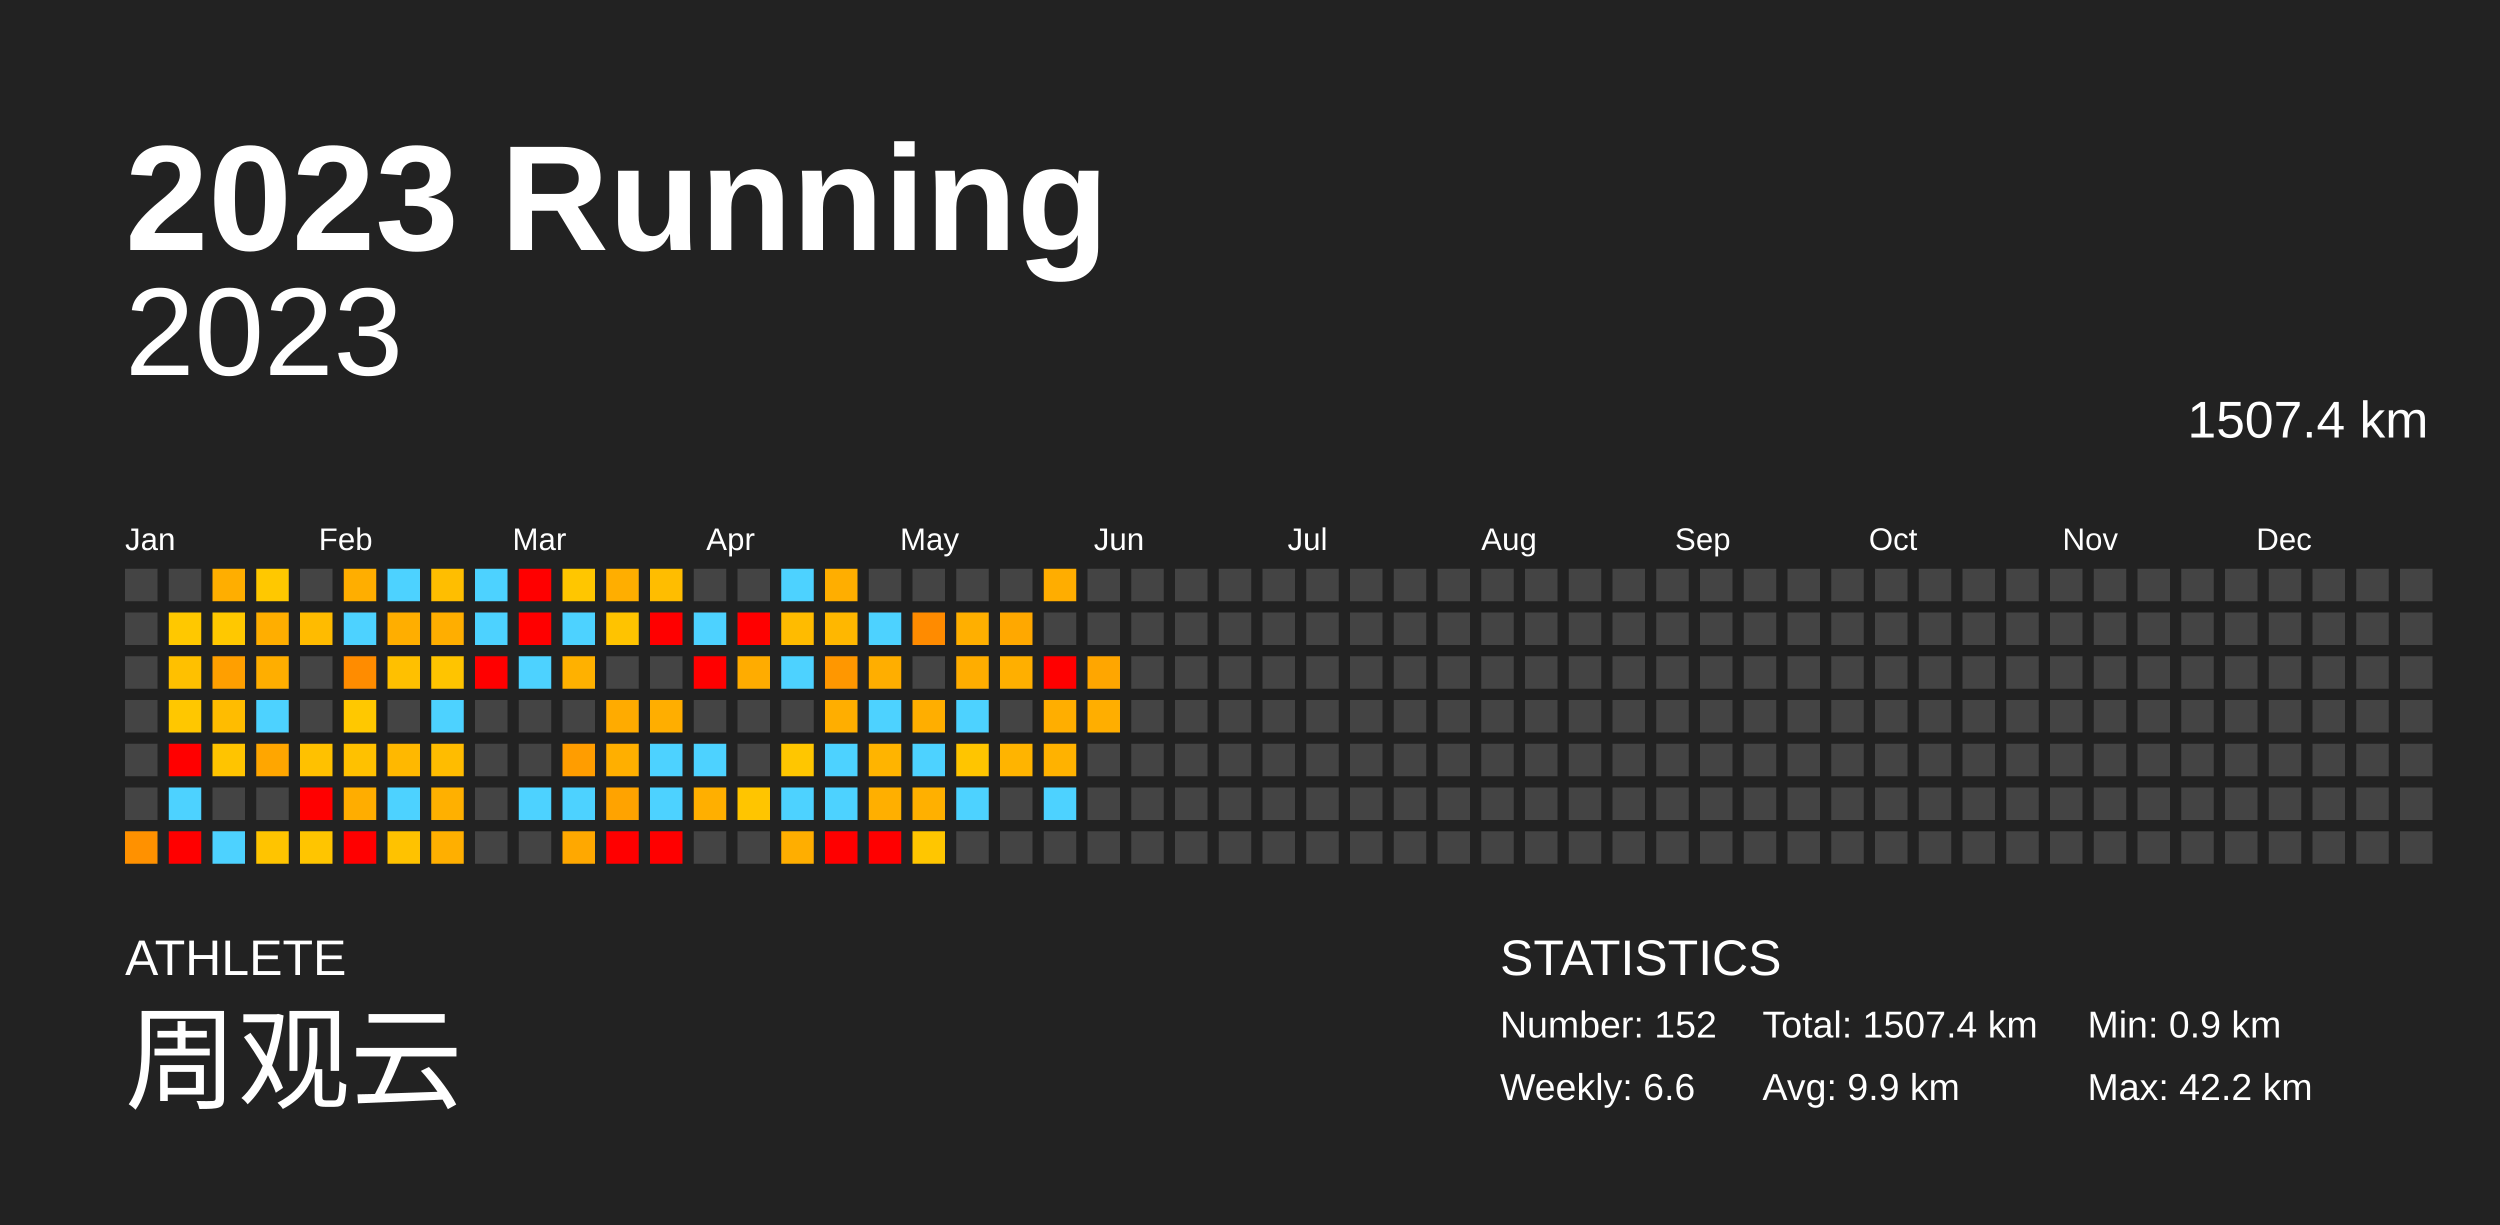
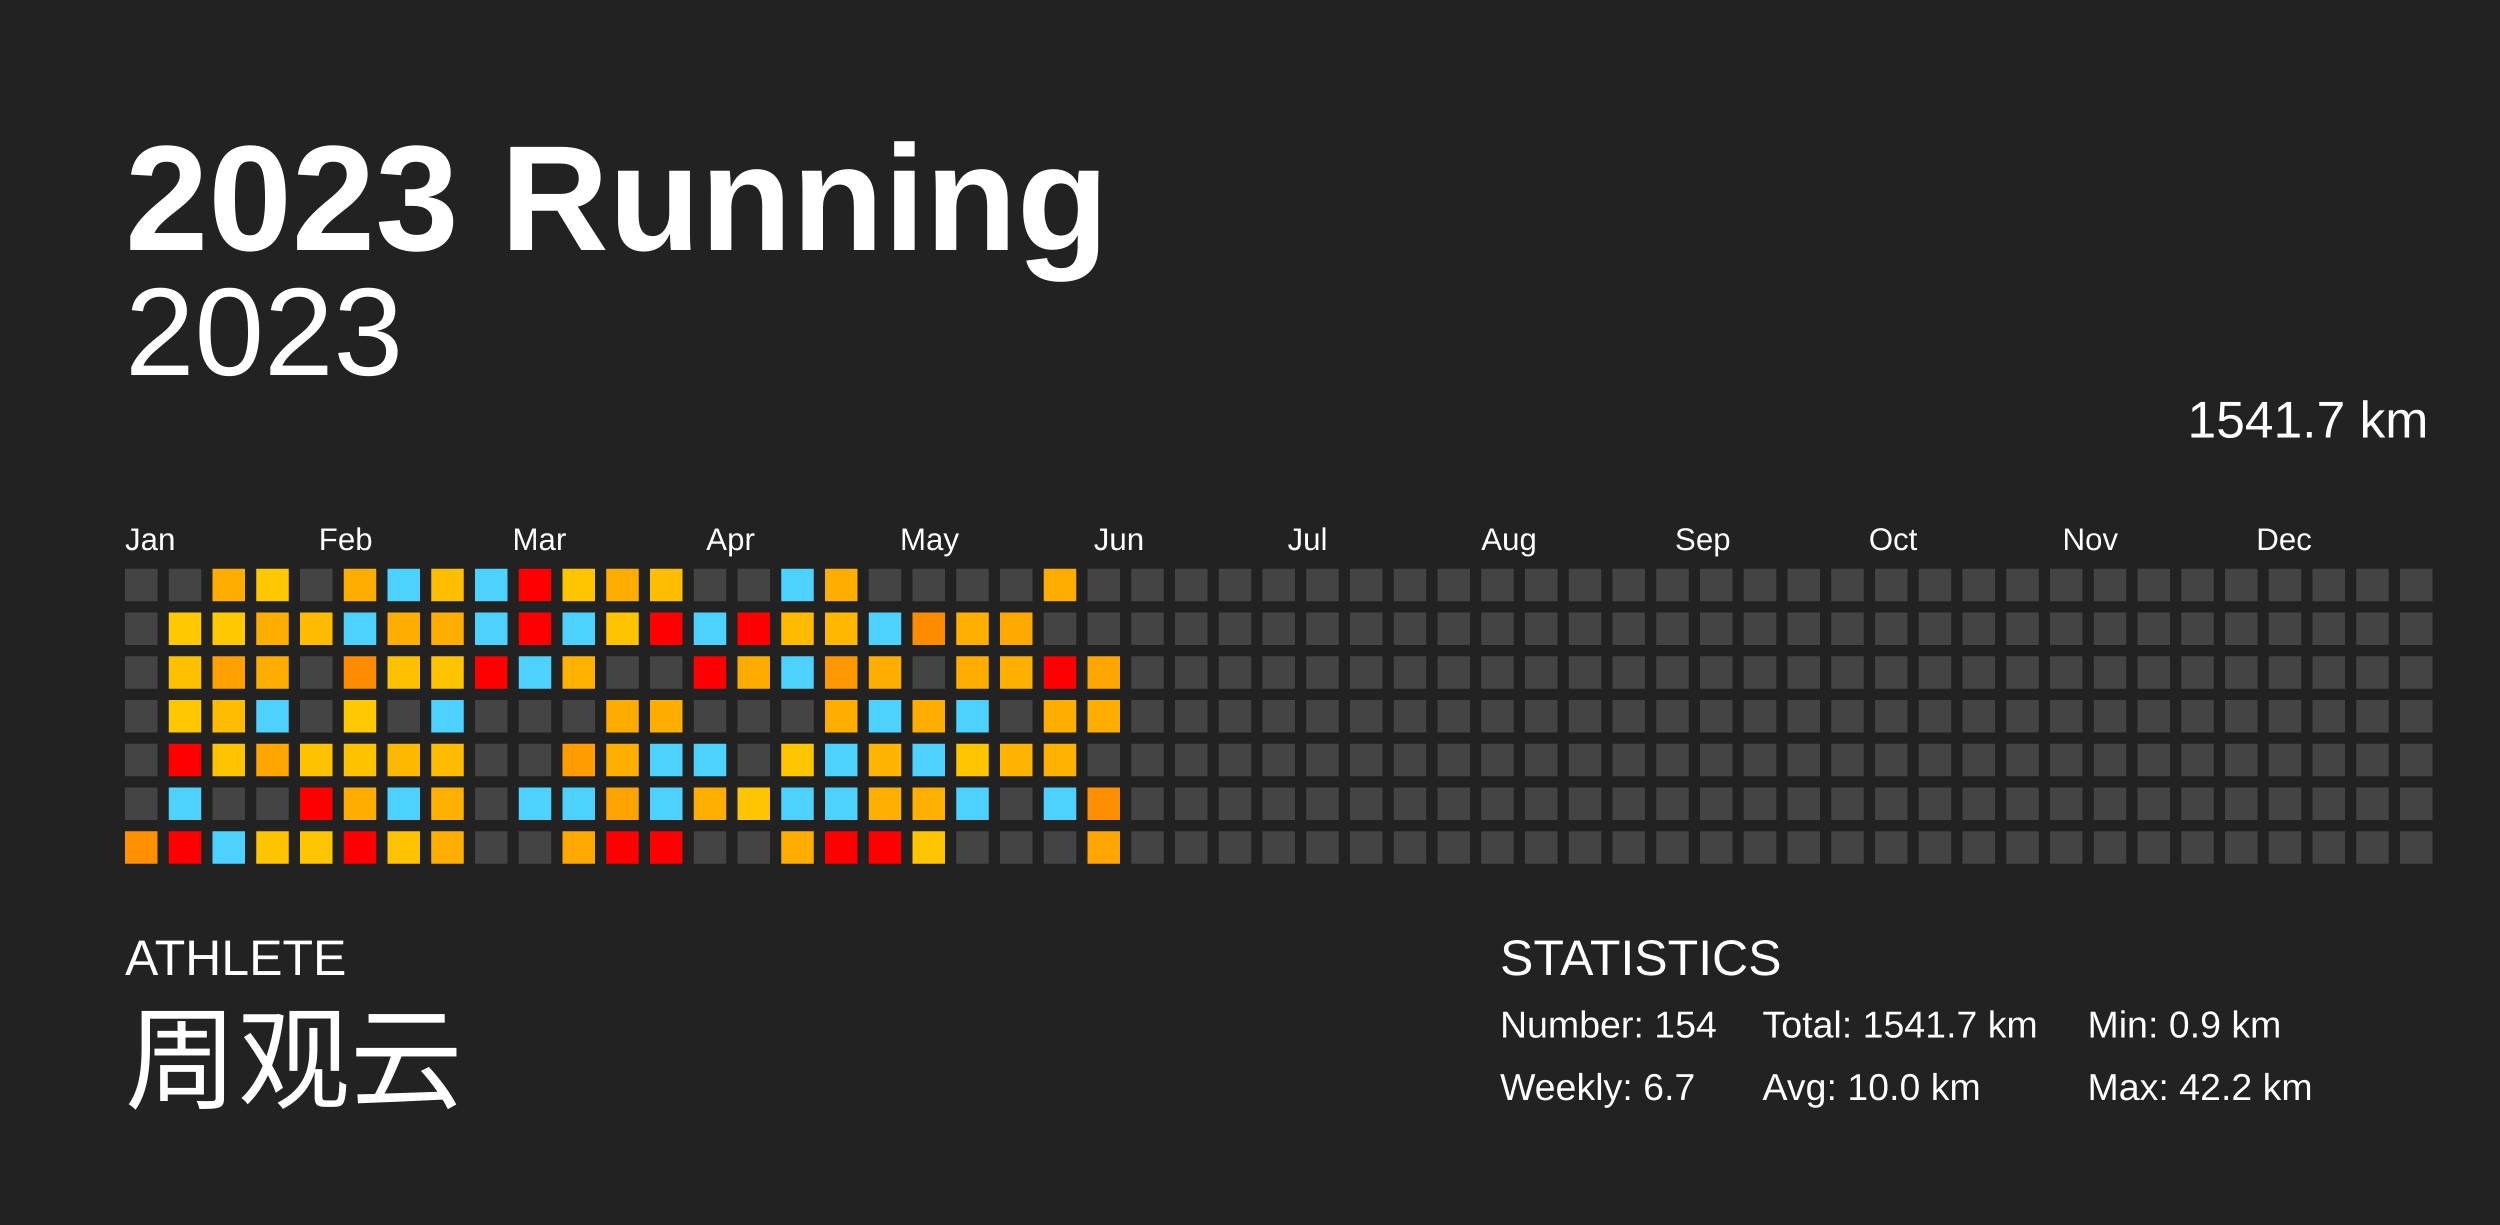
<svg xmlns="http://www.w3.org/2000/svg" baseProfile="full" height="98mm" version="1.1" viewBox="0,0,200,98" width="200mm">
  <defs />
  <rect fill="#222222" height="98" width="200" x="0" y="0" />
  <text fill="#FFFFFF" style="font-size:12px; font-family:Arial; font-weight:bold;" x="10" y="20">2023 Running</text>
  <text fill="#FFFFFF" style="font-size:4px; font-family:Arial" x="10" y="78">ATHLETE</text>
  <text fill="#FFFFFF" style="font-size:9px; font-family:Arial" x="10" y="88">周观云</text>
  <text fill="#FFFFFF" style="font-size:4px; font-family:Arial" x="120" y="78">STATISTICS</text>
-   <text fill="#FFFFFF" style="font-size:3px; font-family:Arial" x="120" y="83">Number: 152</text>
-   <text fill="#FFFFFF" style="font-size:3px; font-family:Arial" x="120" y="88">Weekly: 6.6</text>
-   <text fill="#FFFFFF" style="font-size:3px; font-family:Arial" x="141" y="83">Total: 1507.4 km</text>
-   <text fill="#FFFFFF" style="font-size:3px; font-family:Arial" x="141" y="88">Avg: 9.9 km</text>
+   <text fill="#FFFFFF" style="font-size:3px; font-family:Arial" x="120" y="83">Number: 154</text>
+   <text fill="#FFFFFF" style="font-size:3px; font-family:Arial" x="120" y="88">Weekly: 6.7</text>
+   <text fill="#FFFFFF" style="font-size:3px; font-family:Arial" x="141" y="83">Total: 1541.7 km</text>
+   <text fill="#FFFFFF" style="font-size:3px; font-family:Arial" x="141" y="88">Avg: 10.0 km</text>
  <text fill="#FFFFFF" style="font-size:3px; font-family:Arial" x="167" y="83">Min: 0.9 km</text>
  <text fill="#FFFFFF" style="font-size:3px; font-family:Arial" x="167" y="88">Max: 42.2 km</text>
  <text alignment-baseline="hanging" fill="#FFFFFF" style="font-size:10.0px; font-family:Arial;" x="10" y="30">2023</text>
-   <text alignment-baseline="hanging" fill="#FFFFFF" style="font-size:4.125px; font-family:Arial;" x="175" y="35">1507.4 km</text>
+   <text alignment-baseline="hanging" fill="#FFFFFF" style="font-size:4.125px; font-family:Arial;" x="175" y="35">1541.7 km</text>
  <text fill="#FFFFFF" style="font-size:2.5px; font-family:Arial" x="10.0" y="44">Jan</text>
  <text fill="#FFFFFF" style="font-size:2.5px; font-family:Arial" x="25.5" y="44">Feb</text>
  <text fill="#FFFFFF" style="font-size:2.5px; font-family:Arial" x="41.0" y="44">Mar</text>
  <text fill="#FFFFFF" style="font-size:2.5px; font-family:Arial" x="56.5" y="44">Apr</text>
  <text fill="#FFFFFF" style="font-size:2.5px; font-family:Arial" x="72.0" y="44">May</text>
  <text fill="#FFFFFF" style="font-size:2.5px; font-family:Arial" x="87.5" y="44">Jun</text>
  <text fill="#FFFFFF" style="font-size:2.5px; font-family:Arial" x="103.0" y="44">Jul</text>
  <text fill="#FFFFFF" style="font-size:2.5px; font-family:Arial" x="118.5" y="44">Aug</text>
  <text fill="#FFFFFF" style="font-size:2.5px; font-family:Arial" x="134.0" y="44">Sep</text>
  <text fill="#FFFFFF" style="font-size:2.5px; font-family:Arial" x="149.5" y="44">Oct</text>
  <text fill="#FFFFFF" style="font-size:2.5px; font-family:Arial" x="165.0" y="44">Nov</text>
  <text fill="#FFFFFF" style="font-size:2.5px; font-family:Arial" x="180.5" y="44">Dec</text>
  <rect fill="#444444" height="2.6" width="2.6" x="10.0" y="45.5" />
  <rect fill="#444444" height="2.6" width="2.6" x="10.0" y="49.0" />
  <rect fill="#444444" height="2.6" width="2.6" x="10.0" y="52.5" />
  <rect fill="#444444" height="2.6" width="2.6" x="10.0" y="56.0" />
  <rect fill="#444444" height="2.6" width="2.6" x="10.0" y="59.5" />
  <rect fill="#444444" height="2.6" width="2.6" x="10.0" y="63.0" />
  <rect fill="#ff9100" height="2.6" width="2.6" x="10.0" y="66.5" />
  <rect fill="#444444" height="2.6" width="2.6" x="13.5" y="45.5" />
  <rect fill="#ffc800" height="2.6" width="2.6" x="13.5" y="49.0" />
  <rect fill="#ffc000" height="2.6" width="2.6" x="13.5" y="52.5" />
  <rect fill="#ffc700" height="2.6" width="2.6" x="13.5" y="56.0" />
  <rect fill="red" height="2.6" width="2.6" x="13.5" y="59.5" />
  <rect fill="#4dd2ff" height="2.6" width="2.6" x="13.5" y="63.0" />
  <rect fill="red" height="2.6" width="2.6" x="13.5" y="66.5" />
  <rect fill="#ffae00" height="2.6" width="2.6" x="17.0" y="45.5" />
  <rect fill="#ffc800" height="2.6" width="2.6" x="17.0" y="49.0" />
  <rect fill="#ff9f00" height="2.6" width="2.6" x="17.0" y="52.5" />
  <rect fill="#ffbc00" height="2.6" width="2.6" x="17.0" y="56.0" />
  <rect fill="#ffc400" height="2.6" width="2.6" x="17.0" y="59.5" />
  <rect fill="#444444" height="2.6" width="2.6" x="17.0" y="63.0" />
  <rect fill="#4dd2ff" height="2.6" width="2.6" x="17.0" y="66.5" />
  <rect fill="#ffc800" height="2.6" width="2.6" x="20.5" y="45.5" />
  <rect fill="#ffae00" height="2.6" width="2.6" x="20.5" y="49.0" />
  <rect fill="#ffae00" height="2.6" width="2.6" x="20.5" y="52.5" />
  <rect fill="#4dd2ff" height="2.6" width="2.6" x="20.5" y="56.0" />
  <rect fill="#ffa600" height="2.6" width="2.6" x="20.5" y="59.5" />
  <rect fill="#444444" height="2.6" width="2.6" x="20.5" y="63.0" />
  <rect fill="#ffc400" height="2.6" width="2.6" x="20.5" y="66.5" />
  <rect fill="#444444" height="2.6" width="2.6" x="24.0" y="45.5" />
  <rect fill="#ffbb00" height="2.6" width="2.6" x="24.0" y="49.0" />
  <rect fill="#444444" height="2.6" width="2.6" x="24.0" y="52.5" />
  <rect fill="#444444" height="2.6" width="2.6" x="24.0" y="56.0" />
  <rect fill="#ffc100" height="2.6" width="2.6" x="24.0" y="59.5" />
  <rect fill="red" height="2.6" width="2.6" x="24.0" y="63.0" />
  <rect fill="#ffc500" height="2.6" width="2.6" x="24.0" y="66.5" />
  <rect fill="#ffae00" height="2.6" width="2.6" x="27.5" y="45.5" />
  <rect fill="#4dd2ff" height="2.6" width="2.6" x="27.5" y="49.0" />
  <rect fill="#ff8c00" height="2.6" width="2.6" x="27.5" y="52.5" />
  <rect fill="#ffc800" height="2.6" width="2.6" x="27.5" y="56.0" />
  <rect fill="#ffc100" height="2.6" width="2.6" x="27.5" y="59.5" />
  <rect fill="#ffad00" height="2.6" width="2.6" x="27.5" y="63.0" />
  <rect fill="red" height="2.6" width="2.6" x="27.5" y="66.5" />
  <rect fill="#4dd2ff" height="2.6" width="2.6" x="31.0" y="45.5" />
  <rect fill="#ffae00" height="2.6" width="2.6" x="31.0" y="49.0" />
  <rect fill="#ffc000" height="2.6" width="2.6" x="31.0" y="52.5" />
  <rect fill="#444444" height="2.6" width="2.6" x="31.0" y="56.0" />
  <rect fill="#ffb800" height="2.6" width="2.6" x="31.0" y="59.5" />
  <rect fill="#4dd2ff" height="2.6" width="2.6" x="31.0" y="63.0" />
  <rect fill="#ffc200" height="2.6" width="2.6" x="31.0" y="66.5" />
  <rect fill="#ffbe00" height="2.6" width="2.6" x="34.5" y="45.5" />
  <rect fill="#ffae00" height="2.6" width="2.6" x="34.5" y="49.0" />
  <rect fill="#ffc400" height="2.6" width="2.6" x="34.5" y="52.5" />
  <rect fill="#4dd2ff" height="2.6" width="2.6" x="34.5" y="56.0" />
  <rect fill="#ffbc00" height="2.6" width="2.6" x="34.5" y="59.5" />
  <rect fill="#ffb000" height="2.6" width="2.6" x="34.5" y="63.0" />
  <rect fill="#ffaf00" height="2.6" width="2.6" x="34.5" y="66.5" />
  <rect fill="#4dd2ff" height="2.6" width="2.6" x="38.0" y="45.5" />
  <rect fill="#4dd2ff" height="2.6" width="2.6" x="38.0" y="49.0" />
  <rect fill="red" height="2.6" width="2.6" x="38.0" y="52.5" />
  <rect fill="#444444" height="2.6" width="2.6" x="38.0" y="56.0" />
  <rect fill="#444444" height="2.6" width="2.6" x="38.0" y="59.5" />
  <rect fill="#444444" height="2.6" width="2.6" x="38.0" y="63.0" />
  <rect fill="#444444" height="2.6" width="2.6" x="38.0" y="66.5" />
  <rect fill="red" height="2.6" width="2.6" x="41.5" y="45.5" />
  <rect fill="red" height="2.6" width="2.6" x="41.5" y="49.0" />
  <rect fill="#4dd2ff" height="2.6" width="2.6" x="41.5" y="52.5" />
  <rect fill="#444444" height="2.6" width="2.6" x="41.5" y="56.0" />
  <rect fill="#444444" height="2.6" width="2.6" x="41.5" y="59.5" />
  <rect fill="#4dd2ff" height="2.6" width="2.6" x="41.5" y="63.0" />
  <rect fill="#444444" height="2.6" width="2.6" x="41.5" y="66.5" />
  <rect fill="#ffc600" height="2.6" width="2.6" x="45.0" y="45.5" />
  <rect fill="#4dd2ff" height="2.6" width="2.6" x="45.0" y="49.0" />
  <rect fill="#ffb100" height="2.6" width="2.6" x="45.0" y="52.5" />
  <rect fill="#444444" height="2.6" width="2.6" x="45.0" y="56.0" />
  <rect fill="#ff9d00" height="2.6" width="2.6" x="45.0" y="59.5" />
  <rect fill="#4dd2ff" height="2.6" width="2.6" x="45.0" y="63.0" />
  <rect fill="#ffa800" height="2.6" width="2.6" x="45.0" y="66.5" />
  <rect fill="#ffae00" height="2.6" width="2.6" x="48.5" y="45.5" />
  <rect fill="#ffc300" height="2.6" width="2.6" x="48.5" y="49.0" />
  <rect fill="#444444" height="2.6" width="2.6" x="48.5" y="52.5" />
  <rect fill="#ffab00" height="2.6" width="2.6" x="48.5" y="56.0" />
  <rect fill="#ffaf00" height="2.6" width="2.6" x="48.5" y="59.5" />
  <rect fill="#ffa300" height="2.6" width="2.6" x="48.5" y="63.0" />
  <rect fill="red" height="2.6" width="2.6" x="48.5" y="66.5" />
  <rect fill="#ffbd00" height="2.6" width="2.6" x="52.0" y="45.5" />
  <rect fill="red" height="2.6" width="2.6" x="52.0" y="49.0" />
  <rect fill="#444444" height="2.6" width="2.6" x="52.0" y="52.5" />
  <rect fill="#ffae00" height="2.6" width="2.6" x="52.0" y="56.0" />
  <rect fill="#4dd2ff" height="2.6" width="2.6" x="52.0" y="59.5" />
  <rect fill="#4dd2ff" height="2.6" width="2.6" x="52.0" y="63.0" />
  <rect fill="red" height="2.6" width="2.6" x="52.0" y="66.5" />
  <rect fill="#444444" height="2.6" width="2.6" x="55.5" y="45.5" />
  <rect fill="#4dd2ff" height="2.6" width="2.6" x="55.5" y="49.0" />
  <rect fill="red" height="2.6" width="2.6" x="55.5" y="52.5" />
  <rect fill="#444444" height="2.6" width="2.6" x="55.5" y="56.0" />
  <rect fill="#4dd2ff" height="2.6" width="2.6" x="55.5" y="59.5" />
  <rect fill="#ffaf00" height="2.6" width="2.6" x="55.5" y="63.0" />
  <rect fill="#444444" height="2.6" width="2.6" x="55.5" y="66.5" />
  <rect fill="#444444" height="2.6" width="2.6" x="59.0" y="45.5" />
  <rect fill="red" height="2.6" width="2.6" x="59.0" y="49.0" />
  <rect fill="#ffac00" height="2.6" width="2.6" x="59.0" y="52.5" />
  <rect fill="#444444" height="2.6" width="2.6" x="59.0" y="56.0" />
  <rect fill="#444444" height="2.6" width="2.6" x="59.0" y="59.5" />
  <rect fill="#ffc500" height="2.6" width="2.6" x="59.0" y="63.0" />
  <rect fill="#444444" height="2.6" width="2.6" x="59.0" y="66.5" />
  <rect fill="#4dd2ff" height="2.6" width="2.6" x="62.5" y="45.5" />
  <rect fill="#ffbb00" height="2.6" width="2.6" x="62.5" y="49.0" />
  <rect fill="#4dd2ff" height="2.6" width="2.6" x="62.5" y="52.5" />
  <rect fill="#444444" height="2.6" width="2.6" x="62.5" y="56.0" />
  <rect fill="#ffc600" height="2.6" width="2.6" x="62.5" y="59.5" />
  <rect fill="#4dd2ff" height="2.6" width="2.6" x="62.5" y="63.0" />
  <rect fill="#ffae00" height="2.6" width="2.6" x="62.5" y="66.5" />
  <rect fill="#ffae00" height="2.6" width="2.6" x="66.0" y="45.5" />
  <rect fill="#ffb700" height="2.6" width="2.6" x="66.0" y="49.0" />
  <rect fill="#ff9700" height="2.6" width="2.6" x="66.0" y="52.5" />
  <rect fill="#ffae00" height="2.6" width="2.6" x="66.0" y="56.0" />
  <rect fill="#4dd2ff" height="2.6" width="2.6" x="66.0" y="59.5" />
  <rect fill="#4dd2ff" height="2.6" width="2.6" x="66.0" y="63.0" />
  <rect fill="red" height="2.6" width="2.6" x="66.0" y="66.5" />
  <rect fill="#444444" height="2.6" width="2.6" x="69.5" y="45.5" />
  <rect fill="#4dd2ff" height="2.6" width="2.6" x="69.5" y="49.0" />
  <rect fill="#ffae00" height="2.6" width="2.6" x="69.5" y="52.5" />
  <rect fill="#4dd2ff" height="2.6" width="2.6" x="69.5" y="56.0" />
  <rect fill="#ffb400" height="2.6" width="2.6" x="69.5" y="59.5" />
  <rect fill="#ffaf00" height="2.6" width="2.6" x="69.5" y="63.0" />
  <rect fill="red" height="2.6" width="2.6" x="69.5" y="66.5" />
  <rect fill="#444444" height="2.6" width="2.6" x="73.0" y="45.5" />
  <rect fill="#ff8b00" height="2.6" width="2.6" x="73.0" y="49.0" />
  <rect fill="#444444" height="2.6" width="2.6" x="73.0" y="52.5" />
  <rect fill="#ffae00" height="2.6" width="2.6" x="73.0" y="56.0" />
  <rect fill="#4dd2ff" height="2.6" width="2.6" x="73.0" y="59.5" />
  <rect fill="#ffb000" height="2.6" width="2.6" x="73.0" y="63.0" />
  <rect fill="#ffc600" height="2.6" width="2.6" x="73.0" y="66.5" />
  <rect fill="#444444" height="2.6" width="2.6" x="76.5" y="45.5" />
  <rect fill="#ffaf00" height="2.6" width="2.6" x="76.5" y="49.0" />
  <rect fill="#ffad00" height="2.6" width="2.6" x="76.5" y="52.5" />
  <rect fill="#4dd2ff" height="2.6" width="2.6" x="76.5" y="56.0" />
  <rect fill="#ffc500" height="2.6" width="2.6" x="76.5" y="59.5" />
  <rect fill="#4dd2ff" height="2.6" width="2.6" x="76.5" y="63.0" />
  <rect fill="#444444" height="2.6" width="2.6" x="76.5" y="66.5" />
  <rect fill="#444444" height="2.6" width="2.6" x="80.0" y="45.5" />
  <rect fill="#ffa800" height="2.6" width="2.6" x="80.0" y="49.0" />
  <rect fill="#ffaf00" height="2.6" width="2.6" x="80.0" y="52.5" />
  <rect fill="#444444" height="2.6" width="2.6" x="80.0" y="56.0" />
  <rect fill="#ffb400" height="2.6" width="2.6" x="80.0" y="59.5" />
  <rect fill="#444444" height="2.6" width="2.6" x="80.0" y="63.0" />
  <rect fill="#444444" height="2.6" width="2.6" x="80.0" y="66.5" />
  <rect fill="#ffad00" height="2.6" width="2.6" x="83.5" y="45.5" />
  <rect fill="#444444" height="2.6" width="2.6" x="83.5" y="49.0" />
  <rect fill="red" height="2.6" width="2.6" x="83.5" y="52.5" />
  <rect fill="#ffae00" height="2.6" width="2.6" x="83.5" y="56.0" />
  <rect fill="#ffb200" height="2.6" width="2.6" x="83.5" y="59.5" />
  <rect fill="#4dd2ff" height="2.6" width="2.6" x="83.5" y="63.0" />
  <rect fill="#444444" height="2.6" width="2.6" x="83.5" y="66.5" />
  <rect fill="#444444" height="2.6" width="2.6" x="87.0" y="45.5" />
  <rect fill="#444444" height="2.6" width="2.6" x="87.0" y="49.0" />
  <rect fill="#ffa600" height="2.6" width="2.6" x="87.0" y="52.5" />
  <rect fill="#ffae00" height="2.6" width="2.6" x="87.0" y="56.0" />
  <rect fill="#444444" height="2.6" width="2.6" x="87.0" y="59.5" />
-   <rect fill="#444444" height="2.6" width="2.6" x="87.0" y="63.0" />
-   <rect fill="#444444" height="2.6" width="2.6" x="87.0" y="66.5" />
+   <rect fill="#ff8f00" height="2.6" width="2.6" x="87.0" y="63.0" />
+   <rect fill="#ffa700" height="2.6" width="2.6" x="87.0" y="66.5" />
  <rect fill="#444444" height="2.6" width="2.6" x="90.5" y="45.5" />
  <rect fill="#444444" height="2.6" width="2.6" x="90.5" y="49.0" />
  <rect fill="#444444" height="2.6" width="2.6" x="90.5" y="52.5" />
  <rect fill="#444444" height="2.6" width="2.6" x="90.5" y="56.0" />
  <rect fill="#444444" height="2.6" width="2.6" x="90.5" y="59.5" />
  <rect fill="#444444" height="2.6" width="2.6" x="90.5" y="63.0" />
  <rect fill="#444444" height="2.6" width="2.6" x="90.5" y="66.5" />
  <rect fill="#444444" height="2.6" width="2.6" x="94.0" y="45.5" />
  <rect fill="#444444" height="2.6" width="2.6" x="94.0" y="49.0" />
  <rect fill="#444444" height="2.6" width="2.6" x="94.0" y="52.5" />
  <rect fill="#444444" height="2.6" width="2.6" x="94.0" y="56.0" />
  <rect fill="#444444" height="2.6" width="2.6" x="94.0" y="59.5" />
  <rect fill="#444444" height="2.6" width="2.6" x="94.0" y="63.0" />
  <rect fill="#444444" height="2.6" width="2.6" x="94.0" y="66.5" />
  <rect fill="#444444" height="2.6" width="2.6" x="97.5" y="45.5" />
  <rect fill="#444444" height="2.6" width="2.6" x="97.5" y="49.0" />
  <rect fill="#444444" height="2.6" width="2.6" x="97.5" y="52.5" />
  <rect fill="#444444" height="2.6" width="2.6" x="97.5" y="56.0" />
  <rect fill="#444444" height="2.6" width="2.6" x="97.5" y="59.5" />
  <rect fill="#444444" height="2.6" width="2.6" x="97.5" y="63.0" />
  <rect fill="#444444" height="2.6" width="2.6" x="97.5" y="66.5" />
  <rect fill="#444444" height="2.6" width="2.6" x="101.0" y="45.5" />
  <rect fill="#444444" height="2.6" width="2.6" x="101.0" y="49.0" />
  <rect fill="#444444" height="2.6" width="2.6" x="101.0" y="52.5" />
  <rect fill="#444444" height="2.6" width="2.6" x="101.0" y="56.0" />
  <rect fill="#444444" height="2.6" width="2.6" x="101.0" y="59.5" />
  <rect fill="#444444" height="2.6" width="2.6" x="101.0" y="63.0" />
  <rect fill="#444444" height="2.6" width="2.6" x="101.0" y="66.5" />
  <rect fill="#444444" height="2.6" width="2.6" x="104.5" y="45.5" />
  <rect fill="#444444" height="2.6" width="2.6" x="104.5" y="49.0" />
  <rect fill="#444444" height="2.6" width="2.6" x="104.5" y="52.5" />
  <rect fill="#444444" height="2.6" width="2.6" x="104.5" y="56.0" />
  <rect fill="#444444" height="2.6" width="2.6" x="104.5" y="59.5" />
  <rect fill="#444444" height="2.6" width="2.6" x="104.5" y="63.0" />
  <rect fill="#444444" height="2.6" width="2.6" x="104.5" y="66.5" />
  <rect fill="#444444" height="2.6" width="2.6" x="108.0" y="45.5" />
  <rect fill="#444444" height="2.6" width="2.6" x="108.0" y="49.0" />
  <rect fill="#444444" height="2.6" width="2.6" x="108.0" y="52.5" />
  <rect fill="#444444" height="2.6" width="2.6" x="108.0" y="56.0" />
  <rect fill="#444444" height="2.6" width="2.6" x="108.0" y="59.5" />
  <rect fill="#444444" height="2.6" width="2.6" x="108.0" y="63.0" />
  <rect fill="#444444" height="2.6" width="2.6" x="108.0" y="66.5" />
  <rect fill="#444444" height="2.6" width="2.6" x="111.5" y="45.5" />
  <rect fill="#444444" height="2.6" width="2.6" x="111.5" y="49.0" />
  <rect fill="#444444" height="2.6" width="2.6" x="111.5" y="52.5" />
  <rect fill="#444444" height="2.6" width="2.6" x="111.5" y="56.0" />
  <rect fill="#444444" height="2.6" width="2.6" x="111.5" y="59.5" />
  <rect fill="#444444" height="2.6" width="2.6" x="111.5" y="63.0" />
  <rect fill="#444444" height="2.6" width="2.6" x="111.5" y="66.5" />
  <rect fill="#444444" height="2.6" width="2.6" x="115.0" y="45.5" />
  <rect fill="#444444" height="2.6" width="2.6" x="115.0" y="49.0" />
  <rect fill="#444444" height="2.6" width="2.6" x="115.0" y="52.5" />
  <rect fill="#444444" height="2.6" width="2.6" x="115.0" y="56.0" />
  <rect fill="#444444" height="2.6" width="2.6" x="115.0" y="59.5" />
  <rect fill="#444444" height="2.6" width="2.6" x="115.0" y="63.0" />
  <rect fill="#444444" height="2.6" width="2.6" x="115.0" y="66.5" />
  <rect fill="#444444" height="2.6" width="2.6" x="118.5" y="45.5" />
  <rect fill="#444444" height="2.6" width="2.6" x="118.5" y="49.0" />
  <rect fill="#444444" height="2.6" width="2.6" x="118.5" y="52.5" />
  <rect fill="#444444" height="2.6" width="2.6" x="118.5" y="56.0" />
  <rect fill="#444444" height="2.6" width="2.6" x="118.5" y="59.5" />
  <rect fill="#444444" height="2.6" width="2.6" x="118.5" y="63.0" />
  <rect fill="#444444" height="2.6" width="2.6" x="118.5" y="66.5" />
  <rect fill="#444444" height="2.6" width="2.6" x="122.0" y="45.5" />
  <rect fill="#444444" height="2.6" width="2.6" x="122.0" y="49.0" />
  <rect fill="#444444" height="2.6" width="2.6" x="122.0" y="52.5" />
  <rect fill="#444444" height="2.6" width="2.6" x="122.0" y="56.0" />
  <rect fill="#444444" height="2.6" width="2.6" x="122.0" y="59.5" />
  <rect fill="#444444" height="2.6" width="2.6" x="122.0" y="63.0" />
  <rect fill="#444444" height="2.6" width="2.6" x="122.0" y="66.5" />
  <rect fill="#444444" height="2.6" width="2.6" x="125.5" y="45.5" />
  <rect fill="#444444" height="2.6" width="2.6" x="125.5" y="49.0" />
  <rect fill="#444444" height="2.6" width="2.6" x="125.5" y="52.5" />
  <rect fill="#444444" height="2.6" width="2.6" x="125.5" y="56.0" />
  <rect fill="#444444" height="2.6" width="2.6" x="125.5" y="59.5" />
  <rect fill="#444444" height="2.6" width="2.6" x="125.5" y="63.0" />
  <rect fill="#444444" height="2.6" width="2.6" x="125.5" y="66.5" />
  <rect fill="#444444" height="2.6" width="2.6" x="129.0" y="45.5" />
  <rect fill="#444444" height="2.6" width="2.6" x="129.0" y="49.0" />
  <rect fill="#444444" height="2.6" width="2.6" x="129.0" y="52.5" />
  <rect fill="#444444" height="2.6" width="2.6" x="129.0" y="56.0" />
  <rect fill="#444444" height="2.6" width="2.6" x="129.0" y="59.5" />
  <rect fill="#444444" height="2.6" width="2.6" x="129.0" y="63.0" />
  <rect fill="#444444" height="2.6" width="2.6" x="129.0" y="66.5" />
  <rect fill="#444444" height="2.6" width="2.6" x="132.5" y="45.5" />
  <rect fill="#444444" height="2.6" width="2.6" x="132.5" y="49.0" />
  <rect fill="#444444" height="2.6" width="2.6" x="132.5" y="52.5" />
  <rect fill="#444444" height="2.6" width="2.6" x="132.5" y="56.0" />
  <rect fill="#444444" height="2.6" width="2.6" x="132.5" y="59.5" />
  <rect fill="#444444" height="2.6" width="2.6" x="132.5" y="63.0" />
  <rect fill="#444444" height="2.6" width="2.6" x="132.5" y="66.5" />
  <rect fill="#444444" height="2.6" width="2.6" x="136.0" y="45.5" />
  <rect fill="#444444" height="2.6" width="2.6" x="136.0" y="49.0" />
  <rect fill="#444444" height="2.6" width="2.6" x="136.0" y="52.5" />
  <rect fill="#444444" height="2.6" width="2.6" x="136.0" y="56.0" />
  <rect fill="#444444" height="2.6" width="2.6" x="136.0" y="59.5" />
  <rect fill="#444444" height="2.6" width="2.6" x="136.0" y="63.0" />
  <rect fill="#444444" height="2.6" width="2.6" x="136.0" y="66.5" />
  <rect fill="#444444" height="2.6" width="2.6" x="139.5" y="45.5" />
  <rect fill="#444444" height="2.6" width="2.6" x="139.5" y="49.0" />
  <rect fill="#444444" height="2.6" width="2.6" x="139.5" y="52.5" />
  <rect fill="#444444" height="2.6" width="2.6" x="139.5" y="56.0" />
  <rect fill="#444444" height="2.6" width="2.6" x="139.5" y="59.5" />
  <rect fill="#444444" height="2.6" width="2.6" x="139.5" y="63.0" />
  <rect fill="#444444" height="2.6" width="2.6" x="139.5" y="66.5" />
  <rect fill="#444444" height="2.6" width="2.6" x="143.0" y="45.5" />
  <rect fill="#444444" height="2.6" width="2.6" x="143.0" y="49.0" />
  <rect fill="#444444" height="2.6" width="2.6" x="143.0" y="52.5" />
  <rect fill="#444444" height="2.6" width="2.6" x="143.0" y="56.0" />
  <rect fill="#444444" height="2.6" width="2.6" x="143.0" y="59.5" />
  <rect fill="#444444" height="2.6" width="2.6" x="143.0" y="63.0" />
  <rect fill="#444444" height="2.6" width="2.6" x="143.0" y="66.5" />
  <rect fill="#444444" height="2.6" width="2.6" x="146.5" y="45.5" />
  <rect fill="#444444" height="2.6" width="2.6" x="146.5" y="49.0" />
  <rect fill="#444444" height="2.6" width="2.6" x="146.5" y="52.5" />
  <rect fill="#444444" height="2.6" width="2.6" x="146.5" y="56.0" />
  <rect fill="#444444" height="2.6" width="2.6" x="146.5" y="59.5" />
  <rect fill="#444444" height="2.6" width="2.6" x="146.5" y="63.0" />
  <rect fill="#444444" height="2.6" width="2.6" x="146.5" y="66.5" />
  <rect fill="#444444" height="2.6" width="2.6" x="150.0" y="45.5" />
  <rect fill="#444444" height="2.6" width="2.6" x="150.0" y="49.0" />
  <rect fill="#444444" height="2.6" width="2.6" x="150.0" y="52.5" />
  <rect fill="#444444" height="2.6" width="2.6" x="150.0" y="56.0" />
  <rect fill="#444444" height="2.6" width="2.6" x="150.0" y="59.5" />
  <rect fill="#444444" height="2.6" width="2.6" x="150.0" y="63.0" />
  <rect fill="#444444" height="2.6" width="2.6" x="150.0" y="66.5" />
  <rect fill="#444444" height="2.6" width="2.6" x="153.5" y="45.5" />
  <rect fill="#444444" height="2.6" width="2.6" x="153.5" y="49.0" />
  <rect fill="#444444" height="2.6" width="2.6" x="153.5" y="52.5" />
  <rect fill="#444444" height="2.6" width="2.6" x="153.5" y="56.0" />
  <rect fill="#444444" height="2.6" width="2.6" x="153.5" y="59.5" />
  <rect fill="#444444" height="2.6" width="2.6" x="153.5" y="63.0" />
  <rect fill="#444444" height="2.6" width="2.6" x="153.5" y="66.5" />
  <rect fill="#444444" height="2.6" width="2.6" x="157.0" y="45.5" />
  <rect fill="#444444" height="2.6" width="2.6" x="157.0" y="49.0" />
  <rect fill="#444444" height="2.6" width="2.6" x="157.0" y="52.5" />
  <rect fill="#444444" height="2.6" width="2.6" x="157.0" y="56.0" />
  <rect fill="#444444" height="2.6" width="2.6" x="157.0" y="59.5" />
  <rect fill="#444444" height="2.6" width="2.6" x="157.0" y="63.0" />
  <rect fill="#444444" height="2.6" width="2.6" x="157.0" y="66.5" />
  <rect fill="#444444" height="2.6" width="2.6" x="160.5" y="45.5" />
  <rect fill="#444444" height="2.6" width="2.6" x="160.5" y="49.0" />
  <rect fill="#444444" height="2.6" width="2.6" x="160.5" y="52.5" />
  <rect fill="#444444" height="2.6" width="2.6" x="160.5" y="56.0" />
  <rect fill="#444444" height="2.6" width="2.6" x="160.5" y="59.5" />
  <rect fill="#444444" height="2.6" width="2.6" x="160.5" y="63.0" />
  <rect fill="#444444" height="2.6" width="2.6" x="160.5" y="66.5" />
  <rect fill="#444444" height="2.6" width="2.6" x="164.0" y="45.5" />
  <rect fill="#444444" height="2.6" width="2.6" x="164.0" y="49.0" />
  <rect fill="#444444" height="2.6" width="2.6" x="164.0" y="52.5" />
  <rect fill="#444444" height="2.6" width="2.6" x="164.0" y="56.0" />
  <rect fill="#444444" height="2.6" width="2.6" x="164.0" y="59.5" />
  <rect fill="#444444" height="2.6" width="2.6" x="164.0" y="63.0" />
  <rect fill="#444444" height="2.6" width="2.6" x="164.0" y="66.5" />
  <rect fill="#444444" height="2.6" width="2.6" x="167.5" y="45.5" />
  <rect fill="#444444" height="2.6" width="2.6" x="167.5" y="49.0" />
  <rect fill="#444444" height="2.6" width="2.6" x="167.5" y="52.5" />
  <rect fill="#444444" height="2.6" width="2.6" x="167.5" y="56.0" />
  <rect fill="#444444" height="2.6" width="2.6" x="167.5" y="59.5" />
  <rect fill="#444444" height="2.6" width="2.6" x="167.5" y="63.0" />
  <rect fill="#444444" height="2.6" width="2.6" x="167.5" y="66.5" />
  <rect fill="#444444" height="2.6" width="2.6" x="171.0" y="45.5" />
  <rect fill="#444444" height="2.6" width="2.6" x="171.0" y="49.0" />
  <rect fill="#444444" height="2.6" width="2.6" x="171.0" y="52.5" />
  <rect fill="#444444" height="2.6" width="2.6" x="171.0" y="56.0" />
  <rect fill="#444444" height="2.6" width="2.6" x="171.0" y="59.5" />
  <rect fill="#444444" height="2.6" width="2.6" x="171.0" y="63.0" />
  <rect fill="#444444" height="2.6" width="2.6" x="171.0" y="66.5" />
  <rect fill="#444444" height="2.6" width="2.6" x="174.5" y="45.5" />
  <rect fill="#444444" height="2.6" width="2.6" x="174.5" y="49.0" />
  <rect fill="#444444" height="2.6" width="2.6" x="174.5" y="52.5" />
  <rect fill="#444444" height="2.6" width="2.6" x="174.5" y="56.0" />
  <rect fill="#444444" height="2.6" width="2.6" x="174.5" y="59.5" />
  <rect fill="#444444" height="2.6" width="2.6" x="174.5" y="63.0" />
  <rect fill="#444444" height="2.6" width="2.6" x="174.5" y="66.5" />
  <rect fill="#444444" height="2.6" width="2.6" x="178.0" y="45.5" />
  <rect fill="#444444" height="2.6" width="2.6" x="178.0" y="49.0" />
  <rect fill="#444444" height="2.6" width="2.6" x="178.0" y="52.5" />
  <rect fill="#444444" height="2.6" width="2.6" x="178.0" y="56.0" />
  <rect fill="#444444" height="2.6" width="2.6" x="178.0" y="59.5" />
  <rect fill="#444444" height="2.6" width="2.6" x="178.0" y="63.0" />
  <rect fill="#444444" height="2.6" width="2.6" x="178.0" y="66.5" />
  <rect fill="#444444" height="2.6" width="2.6" x="181.5" y="45.5" />
  <rect fill="#444444" height="2.6" width="2.6" x="181.5" y="49.0" />
  <rect fill="#444444" height="2.6" width="2.6" x="181.5" y="52.5" />
  <rect fill="#444444" height="2.6" width="2.6" x="181.5" y="56.0" />
  <rect fill="#444444" height="2.6" width="2.6" x="181.5" y="59.5" />
  <rect fill="#444444" height="2.6" width="2.6" x="181.5" y="63.0" />
  <rect fill="#444444" height="2.6" width="2.6" x="181.5" y="66.5" />
  <rect fill="#444444" height="2.6" width="2.6" x="185.0" y="45.5" />
  <rect fill="#444444" height="2.6" width="2.6" x="185.0" y="49.0" />
  <rect fill="#444444" height="2.6" width="2.6" x="185.0" y="52.5" />
  <rect fill="#444444" height="2.6" width="2.6" x="185.0" y="56.0" />
  <rect fill="#444444" height="2.6" width="2.6" x="185.0" y="59.5" />
  <rect fill="#444444" height="2.6" width="2.6" x="185.0" y="63.0" />
  <rect fill="#444444" height="2.6" width="2.6" x="185.0" y="66.5" />
  <rect fill="#444444" height="2.6" width="2.6" x="188.5" y="45.5" />
  <rect fill="#444444" height="2.6" width="2.6" x="188.5" y="49.0" />
  <rect fill="#444444" height="2.6" width="2.6" x="188.5" y="52.5" />
  <rect fill="#444444" height="2.6" width="2.6" x="188.5" y="56.0" />
  <rect fill="#444444" height="2.6" width="2.6" x="188.5" y="59.5" />
  <rect fill="#444444" height="2.6" width="2.6" x="188.5" y="63.0" />
  <rect fill="#444444" height="2.6" width="2.6" x="188.5" y="66.5" />
  <rect fill="#444444" height="2.6" width="2.6" x="192.0" y="45.5" />
  <rect fill="#444444" height="2.6" width="2.6" x="192.0" y="49.0" />
  <rect fill="#444444" height="2.6" width="2.6" x="192.0" y="52.5" />
  <rect fill="#444444" height="2.6" width="2.6" x="192.0" y="56.0" />
  <rect fill="#444444" height="2.6" width="2.6" x="192.0" y="59.5" />
  <rect fill="#444444" height="2.6" width="2.6" x="192.0" y="63.0" />
  <rect fill="#444444" height="2.6" width="2.6" x="192.0" y="66.5" />
</svg>
